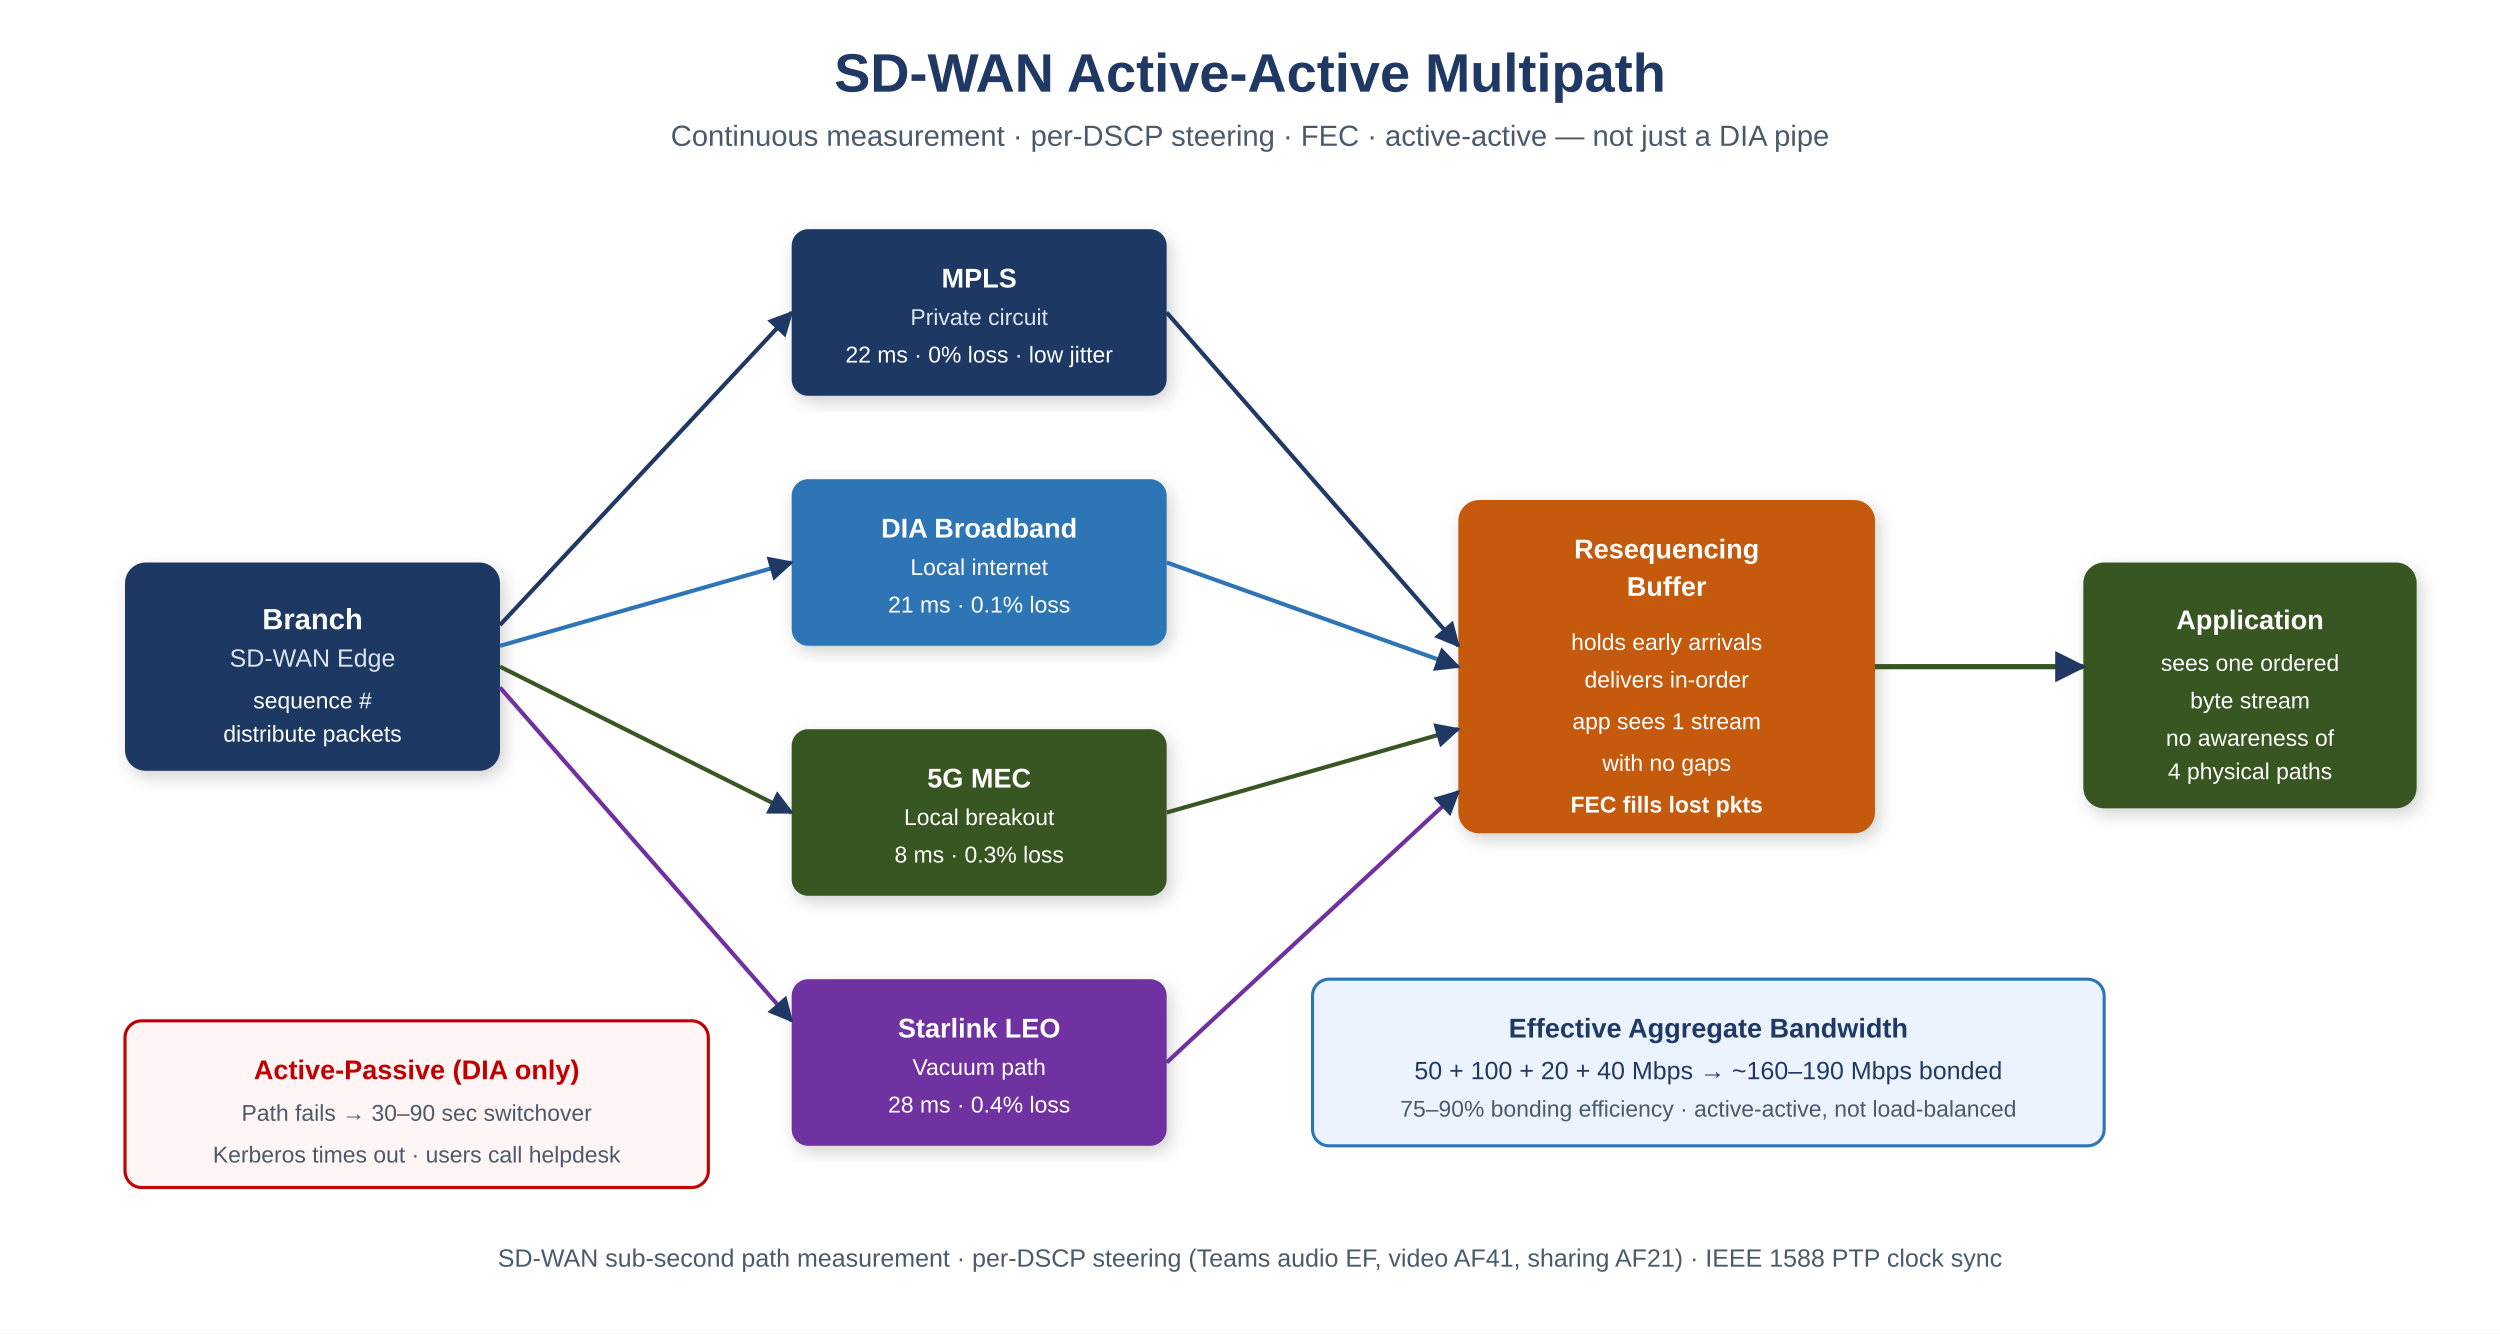
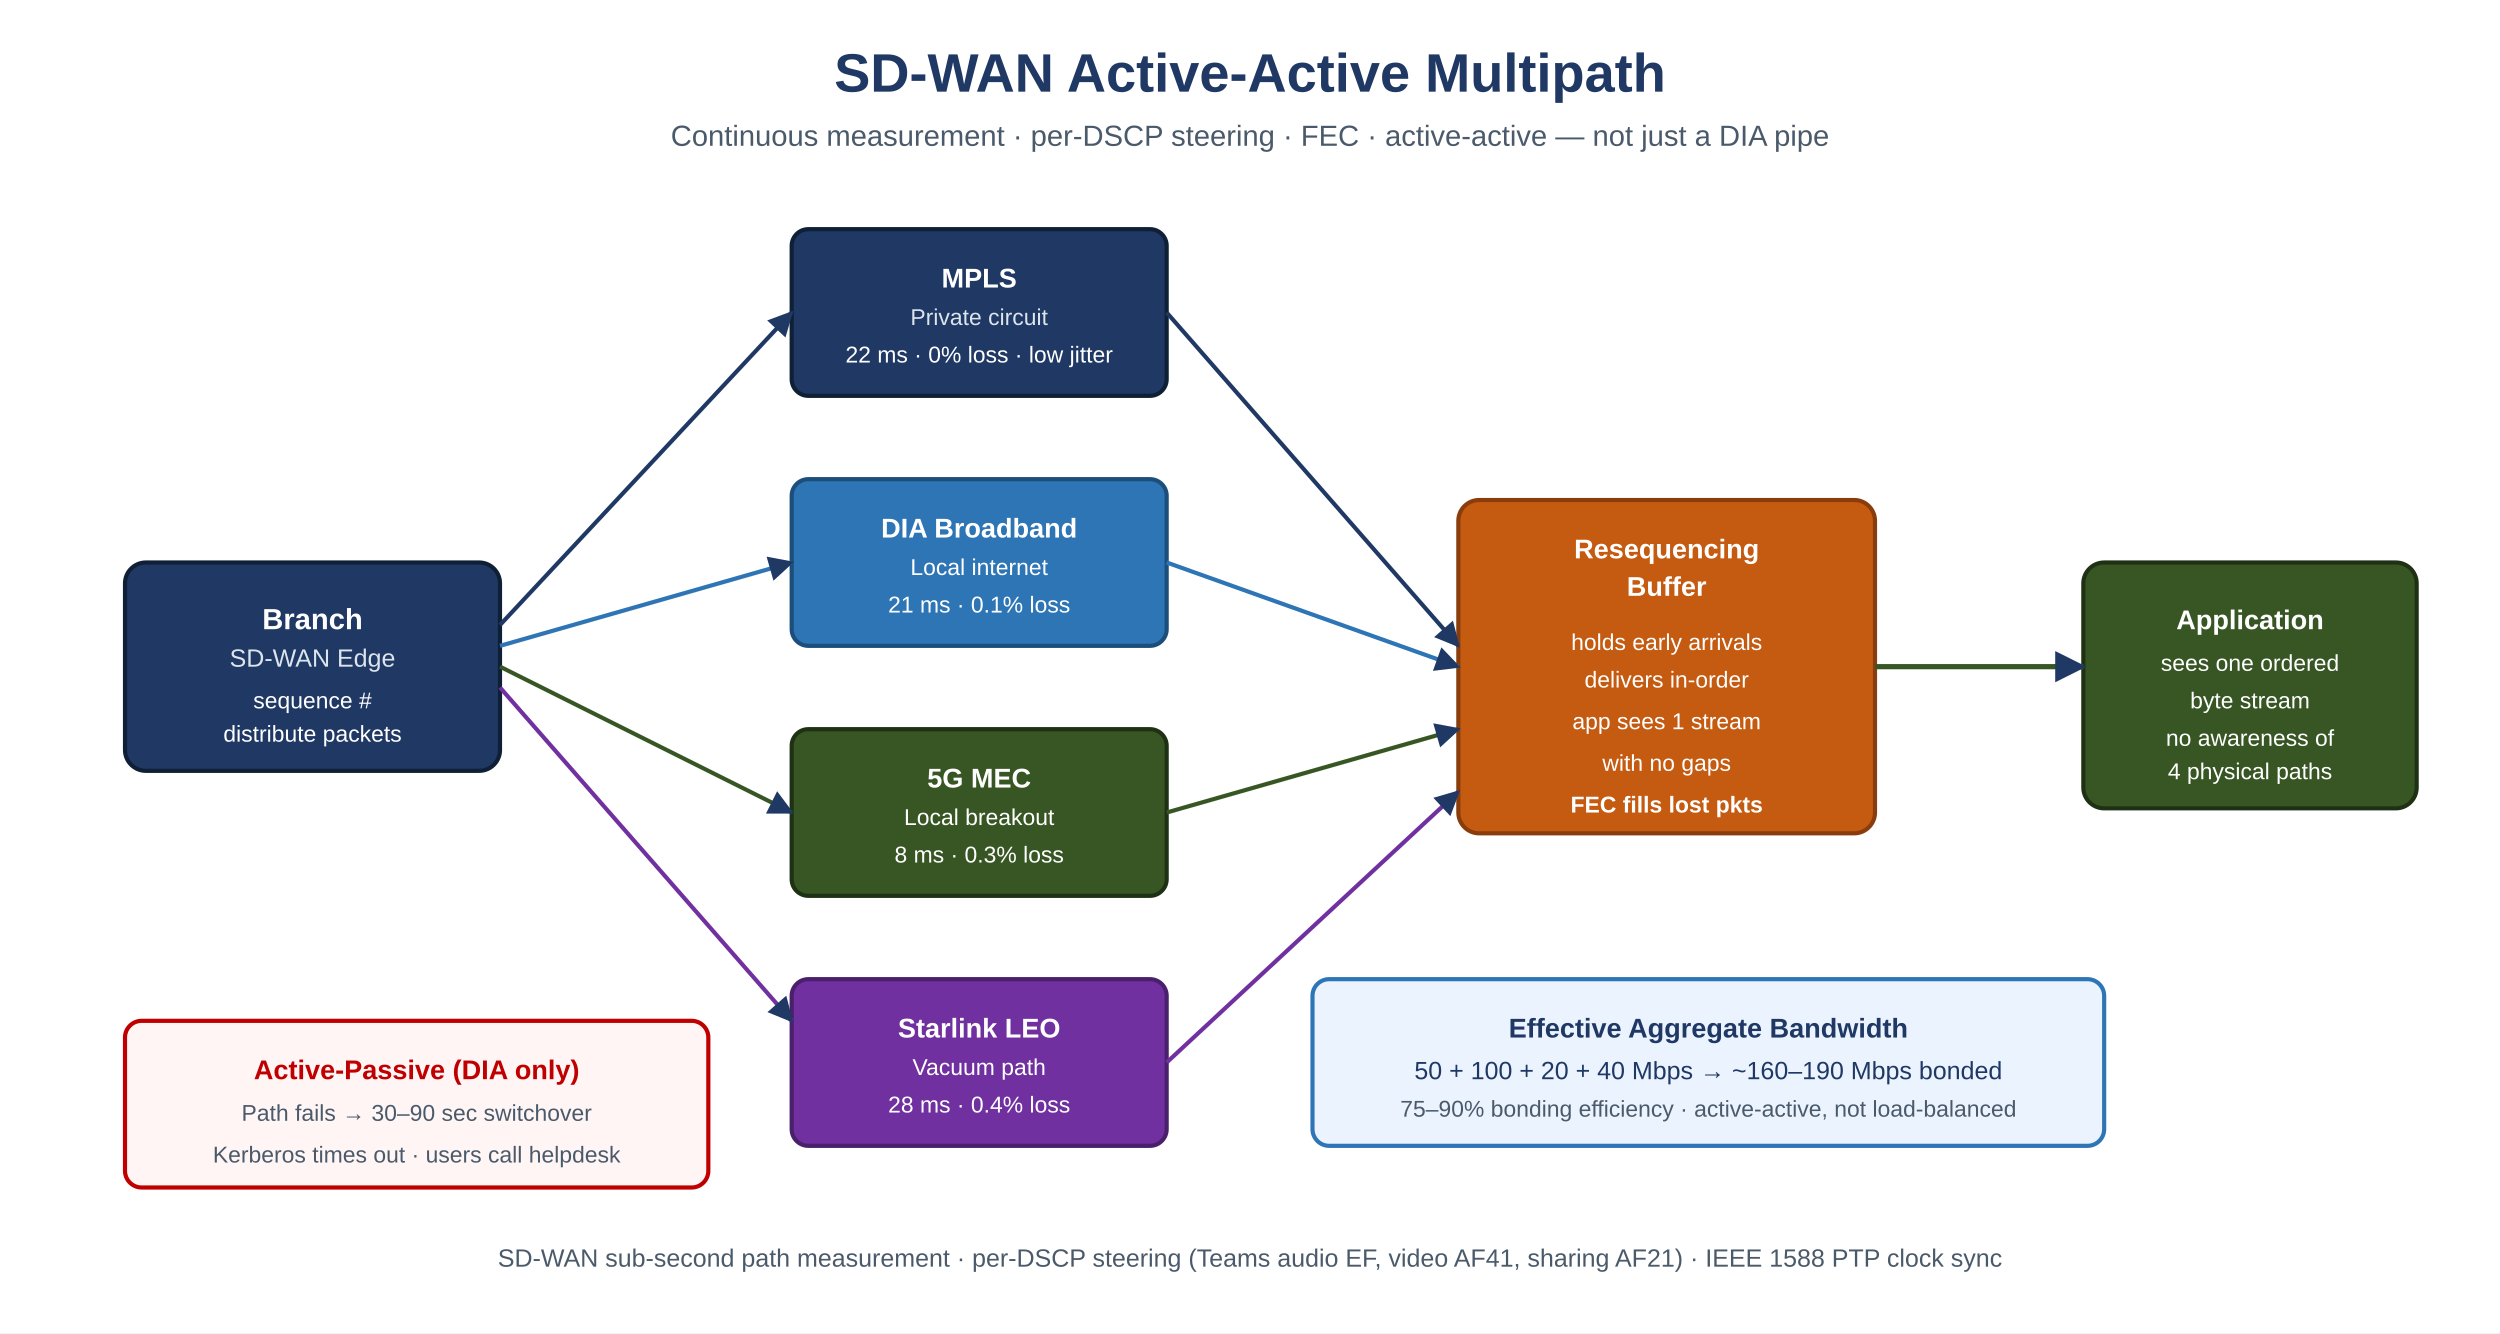
<svg xmlns="http://www.w3.org/2000/svg" viewBox="0 0 1200 640" font-family="Arial,sans-serif">
  <rect width="1200" height="640" fill="#FFFFFF" />
  <defs>
-     <filter id="sh">
-       <feDropShadow dx="2" dy="3" stdDeviation="4" flood-opacity="0.18" />
-     </filter>
    <marker id="arr4" viewBox="0 0 10 10" refX="9" refY="5" markerWidth="6" markerHeight="6" orient="auto">
      <path d="M0,0 L10,5 L0,10 Z" fill="#1F3864" />
    </marker>
  </defs>
  <text x="600" y="44" text-anchor="middle" font-size="26" font-weight="bold" fill="#1F3864">SD-WAN Active-Active Multipath</text>
  <text x="600" y="70" text-anchor="middle" font-size="14" fill="#4A5A6A">Continuous measurement · per-DSCP steering · FEC · active-active — not just a DIA pipe</text>
-   <rect x="60" y="270" width="180" height="100" rx="10" fill="#1F3864" filter="url(#sh)" />
+   <rect x="60" y="270" width="180" height="100" rx="10" fill="#1F3864" stroke="#0F1F35" stroke-width="2" />
  <text x="150" y="302" text-anchor="middle" font-size="14" fill="white" font-weight="bold">Branch</text>
  <text x="150" y="320" text-anchor="middle" font-size="12" fill="#DCE4EC">SD-WAN Edge</text>
  <text x="150" y="340" text-anchor="middle" font-size="11" fill="#FFFFFF">sequence #</text>
  <text x="150" y="356" text-anchor="middle" font-size="11" fill="#FFFFFF">distribute packets</text>
-   <rect x="380" y="110" width="180" height="80" rx="8" fill="#1F3864" filter="url(#sh)" />
+   <rect x="380" y="110" width="180" height="80" rx="8" fill="#1F3864" stroke="#0F1F35" stroke-width="2" />
  <text x="470" y="138" text-anchor="middle" font-size="13" fill="white" font-weight="bold">MPLS</text>
  <text x="470" y="156" text-anchor="middle" font-size="11" fill="#DCE4EC">Private circuit</text>
  <text x="470" y="174" text-anchor="middle" font-size="11" fill="#FFFFFF">22 ms · 0% loss · low jitter</text>
-   <rect x="380" y="230" width="180" height="80" rx="8" fill="#2E75B6" filter="url(#sh)" />
+   <rect x="380" y="230" width="180" height="80" rx="8" fill="#2E75B6" stroke="#1B4E7A" stroke-width="2" />
  <text x="470" y="258" text-anchor="middle" font-size="13" fill="white" font-weight="bold">DIA Broadband</text>
  <text x="470" y="276" text-anchor="middle" font-size="11" fill="white">Local internet</text>
  <text x="470" y="294" text-anchor="middle" font-size="11" fill="#FFFFFF">21 ms · 0.1% loss</text>
-   <rect x="380" y="350" width="180" height="80" rx="8" fill="#375623" filter="url(#sh)" />
+   <rect x="380" y="350" width="180" height="80" rx="8" fill="#375623" stroke="#1F3114" stroke-width="2" />
  <text x="470" y="378" text-anchor="middle" font-size="13" fill="white" font-weight="bold">5G MEC</text>
  <text x="470" y="396" text-anchor="middle" font-size="11" fill="white">Local breakout</text>
  <text x="470" y="414" text-anchor="middle" font-size="11" fill="#FFFFFF">8 ms · 0.3% loss</text>
-   <rect x="380" y="470" width="180" height="80" rx="8" fill="#7030A0" filter="url(#sh)" />
+   <rect x="380" y="470" width="180" height="80" rx="8" fill="#7030A0" stroke="#4A1F6B" stroke-width="2" />
  <text x="470" y="498" text-anchor="middle" font-size="13" fill="white" font-weight="bold">Starlink LEO</text>
  <text x="470" y="516" text-anchor="middle" font-size="11" fill="white">Vacuum path</text>
  <text x="470" y="534" text-anchor="middle" font-size="11" fill="#FFFFFF">28 ms · 0.4% loss</text>
  <line x1="240" y1="300" x2="380" y2="150" stroke="#1F3864" stroke-width="2" marker-end="url(#arr4)" />
  <line x1="240" y1="310" x2="380" y2="270" stroke="#2E75B6" stroke-width="2" marker-end="url(#arr4)" />
  <line x1="240" y1="320" x2="380" y2="390" stroke="#375623" stroke-width="2" marker-end="url(#arr4)" />
  <line x1="240" y1="330" x2="380" y2="490" stroke="#7030A0" stroke-width="2" marker-end="url(#arr4)" />
-   <rect x="700" y="240" width="200" height="160" rx="10" fill="#C55A11" filter="url(#sh)" />
+   <rect x="700" y="240" width="200" height="160" rx="10" fill="#C55A11" stroke="#8A3D0C" stroke-width="2" />
  <text x="800" y="268" text-anchor="middle" font-size="13" fill="white" font-weight="bold">Resequencing</text>
  <text x="800" y="286" text-anchor="middle" font-size="13" fill="white" font-weight="bold">Buffer</text>
  <text x="800" y="312" text-anchor="middle" font-size="11" fill="#FFFFFF">holds early arrivals</text>
  <text x="800" y="330" text-anchor="middle" font-size="11" fill="#FFFFFF">delivers in-order</text>
  <text x="800" y="350" text-anchor="middle" font-size="11" fill="#FFFFFF">app sees 1 stream</text>
  <text x="800" y="370" text-anchor="middle" font-size="11" fill="#FFFFFF">with no gaps</text>
  <text x="800" y="390" text-anchor="middle" font-size="11" fill="white" font-weight="bold">FEC fills lost pkts</text>
  <line x1="560" y1="150" x2="700" y2="310" stroke="#1F3864" stroke-width="2" marker-end="url(#arr4)" />
  <line x1="560" y1="270" x2="700" y2="320" stroke="#2E75B6" stroke-width="2" marker-end="url(#arr4)" />
  <line x1="560" y1="390" x2="700" y2="350" stroke="#375623" stroke-width="2" marker-end="url(#arr4)" />
  <line x1="560" y1="510" x2="700" y2="380" stroke="#7030A0" stroke-width="2" marker-end="url(#arr4)" />
-   <rect x="1000" y="270" width="160" height="118" rx="10" fill="#375623" filter="url(#sh)" />
+   <rect x="1000" y="270" width="160" height="118" rx="10" fill="#375623" stroke="#1F3114" stroke-width="2" />
  <text x="1080" y="302" text-anchor="middle" font-size="13" fill="white" font-weight="bold">Application</text>
  <text x="1080" y="322" text-anchor="middle" font-size="11" fill="white">sees one ordered</text>
  <text x="1080" y="340" text-anchor="middle" font-size="11" fill="white">byte stream</text>
  <text x="1080" y="358" text-anchor="middle" font-size="11" fill="#FFFFFF">no awareness of</text>
  <text x="1080" y="374" text-anchor="middle" font-size="11" fill="#FFFFFF">4 physical paths</text>
  <line x1="900" y1="320" x2="1000" y2="320" stroke="#375623" stroke-width="2.5" marker-end="url(#arr4)" />
-   <rect x="630" y="470" width="380" height="80" rx="8" fill="#EBF3FF" stroke="#2E75B6" stroke-width="1.5" />
+   <rect x="630" y="470" width="380" height="80" rx="8" fill="#EBF3FF" stroke="#2E75B6" stroke-width="2" />
  <text x="820" y="498" text-anchor="middle" font-size="13" fill="#1F3864" font-weight="bold">Effective Aggregate Bandwidth</text>
  <text x="820" y="518" text-anchor="middle" font-size="12" fill="#1F3864">50 + 100 + 20 + 40 Mbps → ~160–190 Mbps bonded</text>
  <text x="820" y="536" text-anchor="middle" font-size="11" fill="#4A5A6A">75–90% bonding efficiency · active-active, not load-balanced</text>
-   <rect x="60" y="490" width="280" height="80" rx="8" fill="#FFF5F5" stroke="#C00000" stroke-width="1.5" />
+   <rect x="60" y="490" width="280" height="80" rx="8" fill="#FFF5F5" stroke="#C00000" stroke-width="2" />
  <text x="200" y="518" text-anchor="middle" font-size="13" fill="#C00000" font-weight="bold">Active-Passive (DIA only)</text>
  <text x="200" y="538" text-anchor="middle" font-size="11" fill="#4A5A6A">Path fails → 30–90 sec switchover</text>
  <text x="200" y="558" text-anchor="middle" font-size="11" fill="#4A5A6A">Kerberos times out · users call helpdesk</text>
  <text x="600" y="608" text-anchor="middle" font-size="12" fill="#4A5A6A">SD-WAN sub-second path measurement · per-DSCP steering (Teams audio EF, video AF41, sharing AF21) · IEEE 1588 PTP clock sync</text>
</svg>
